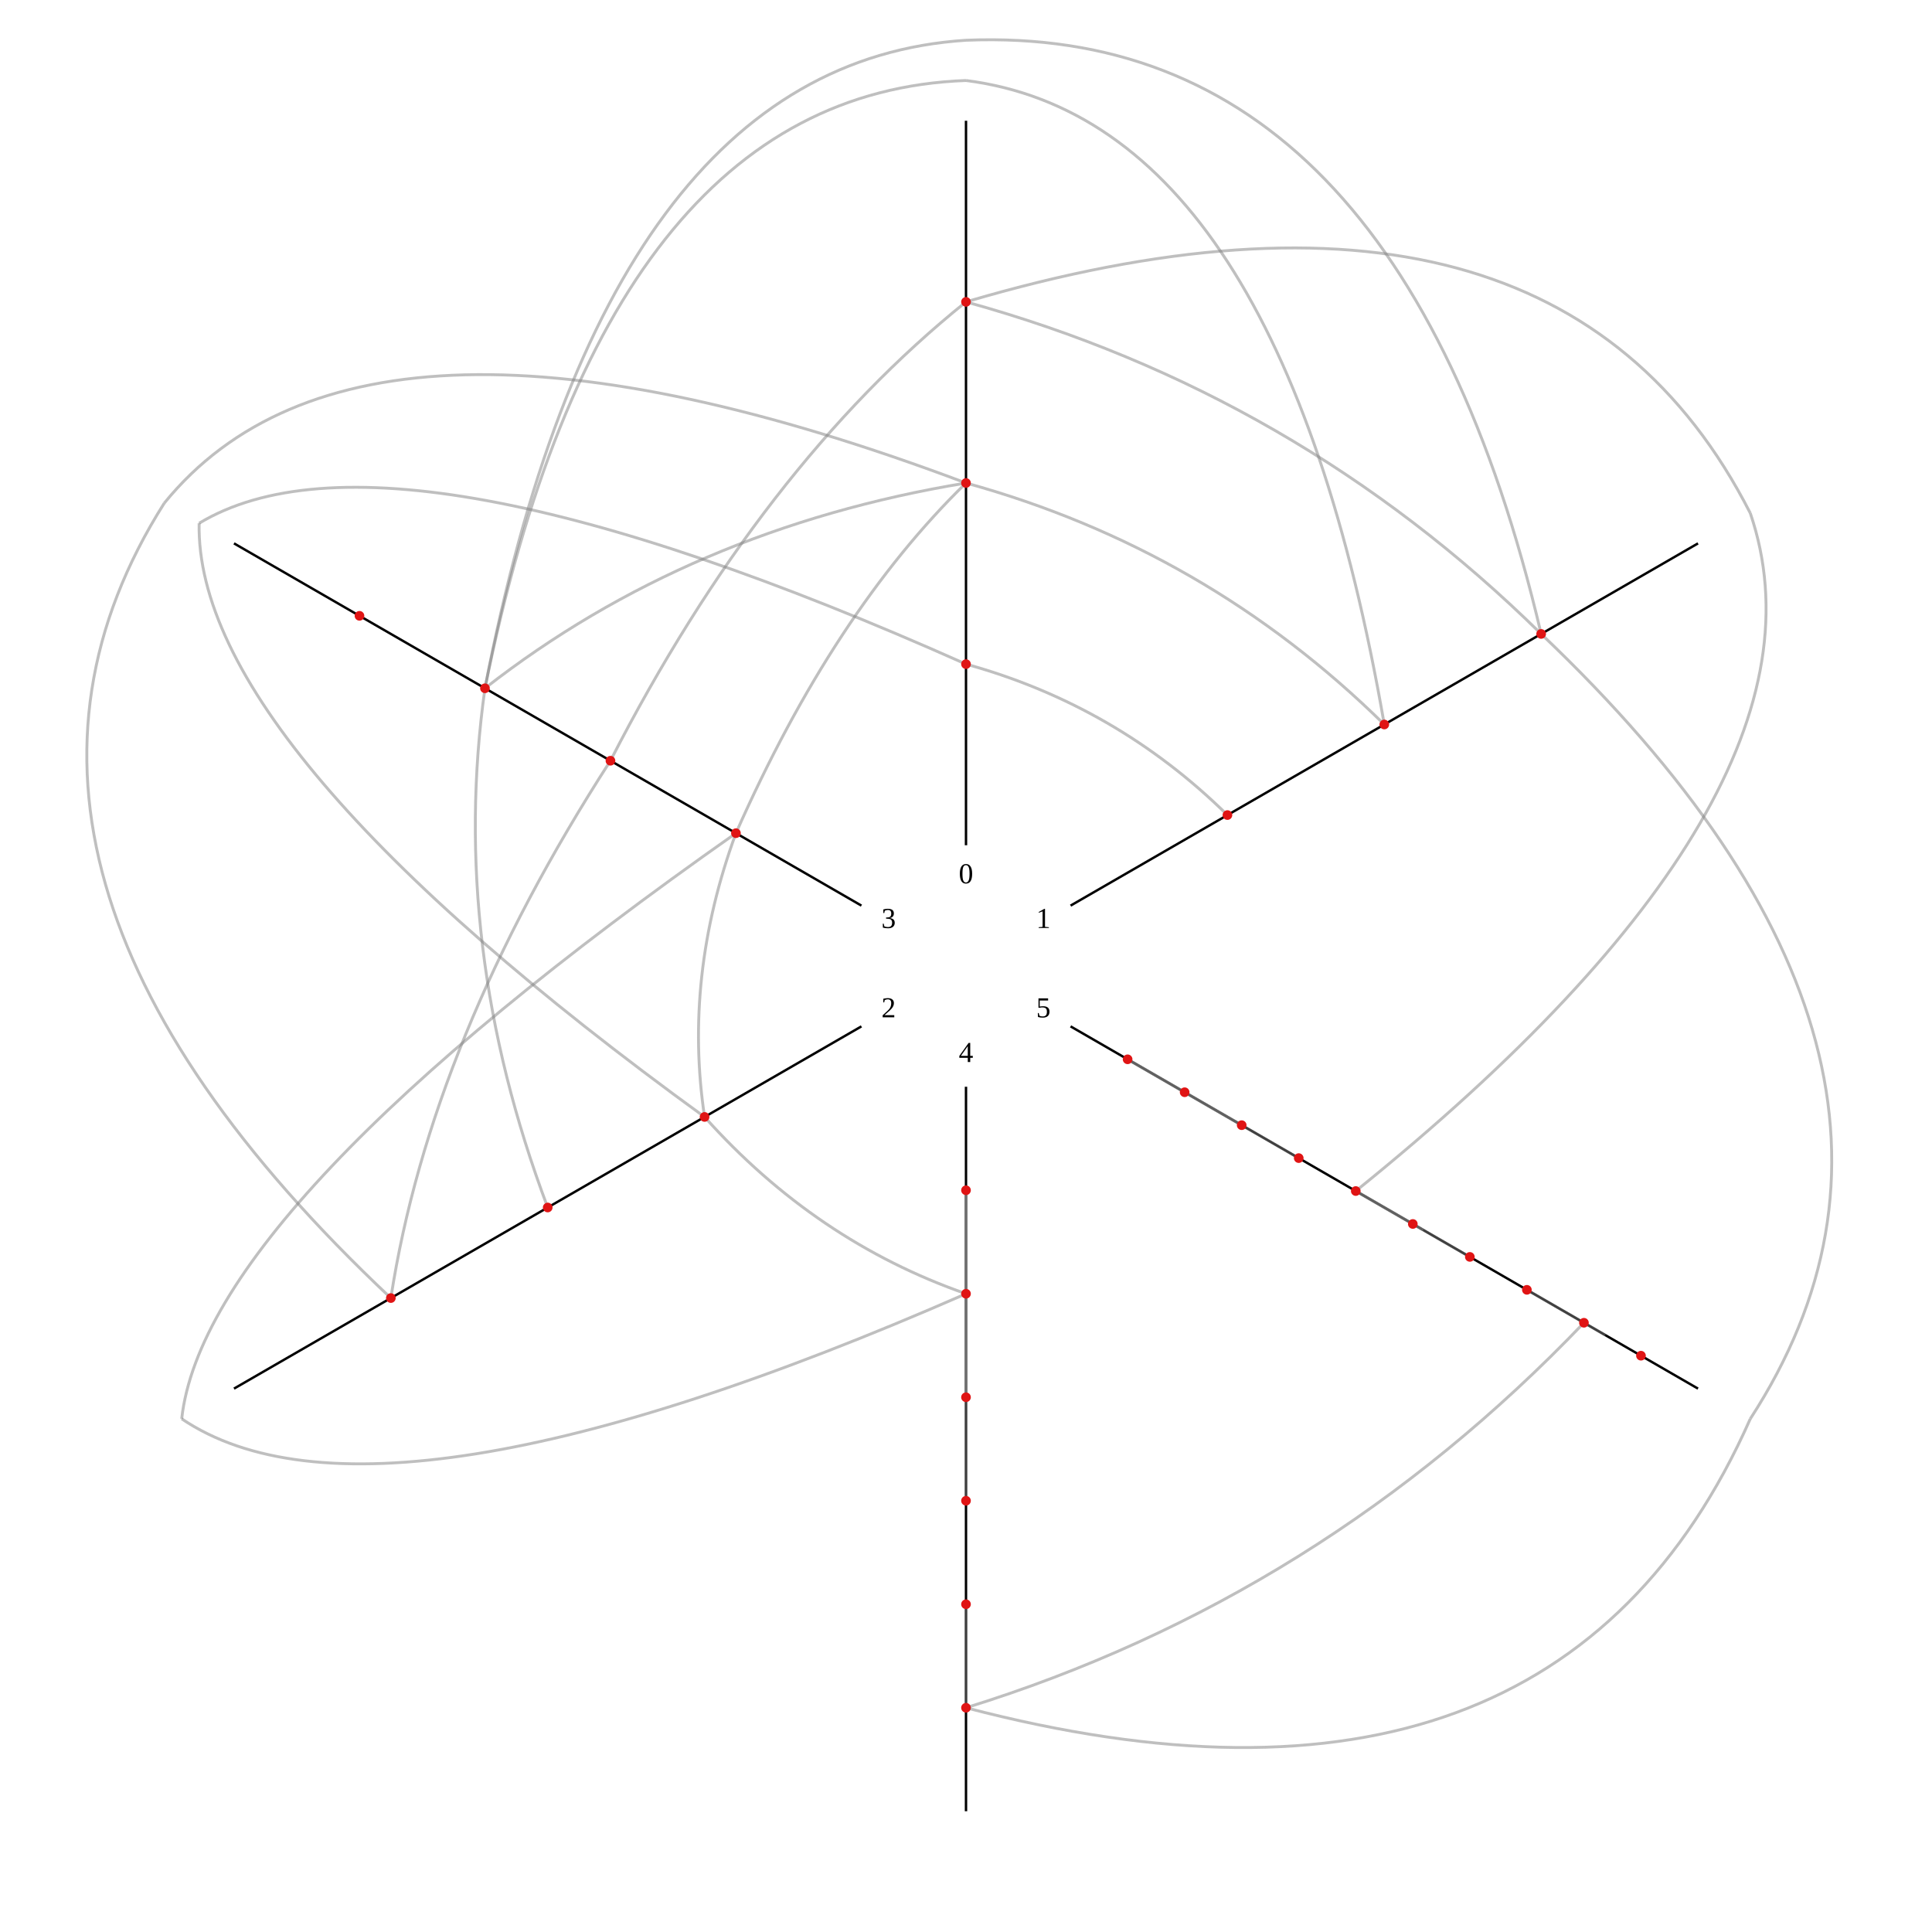
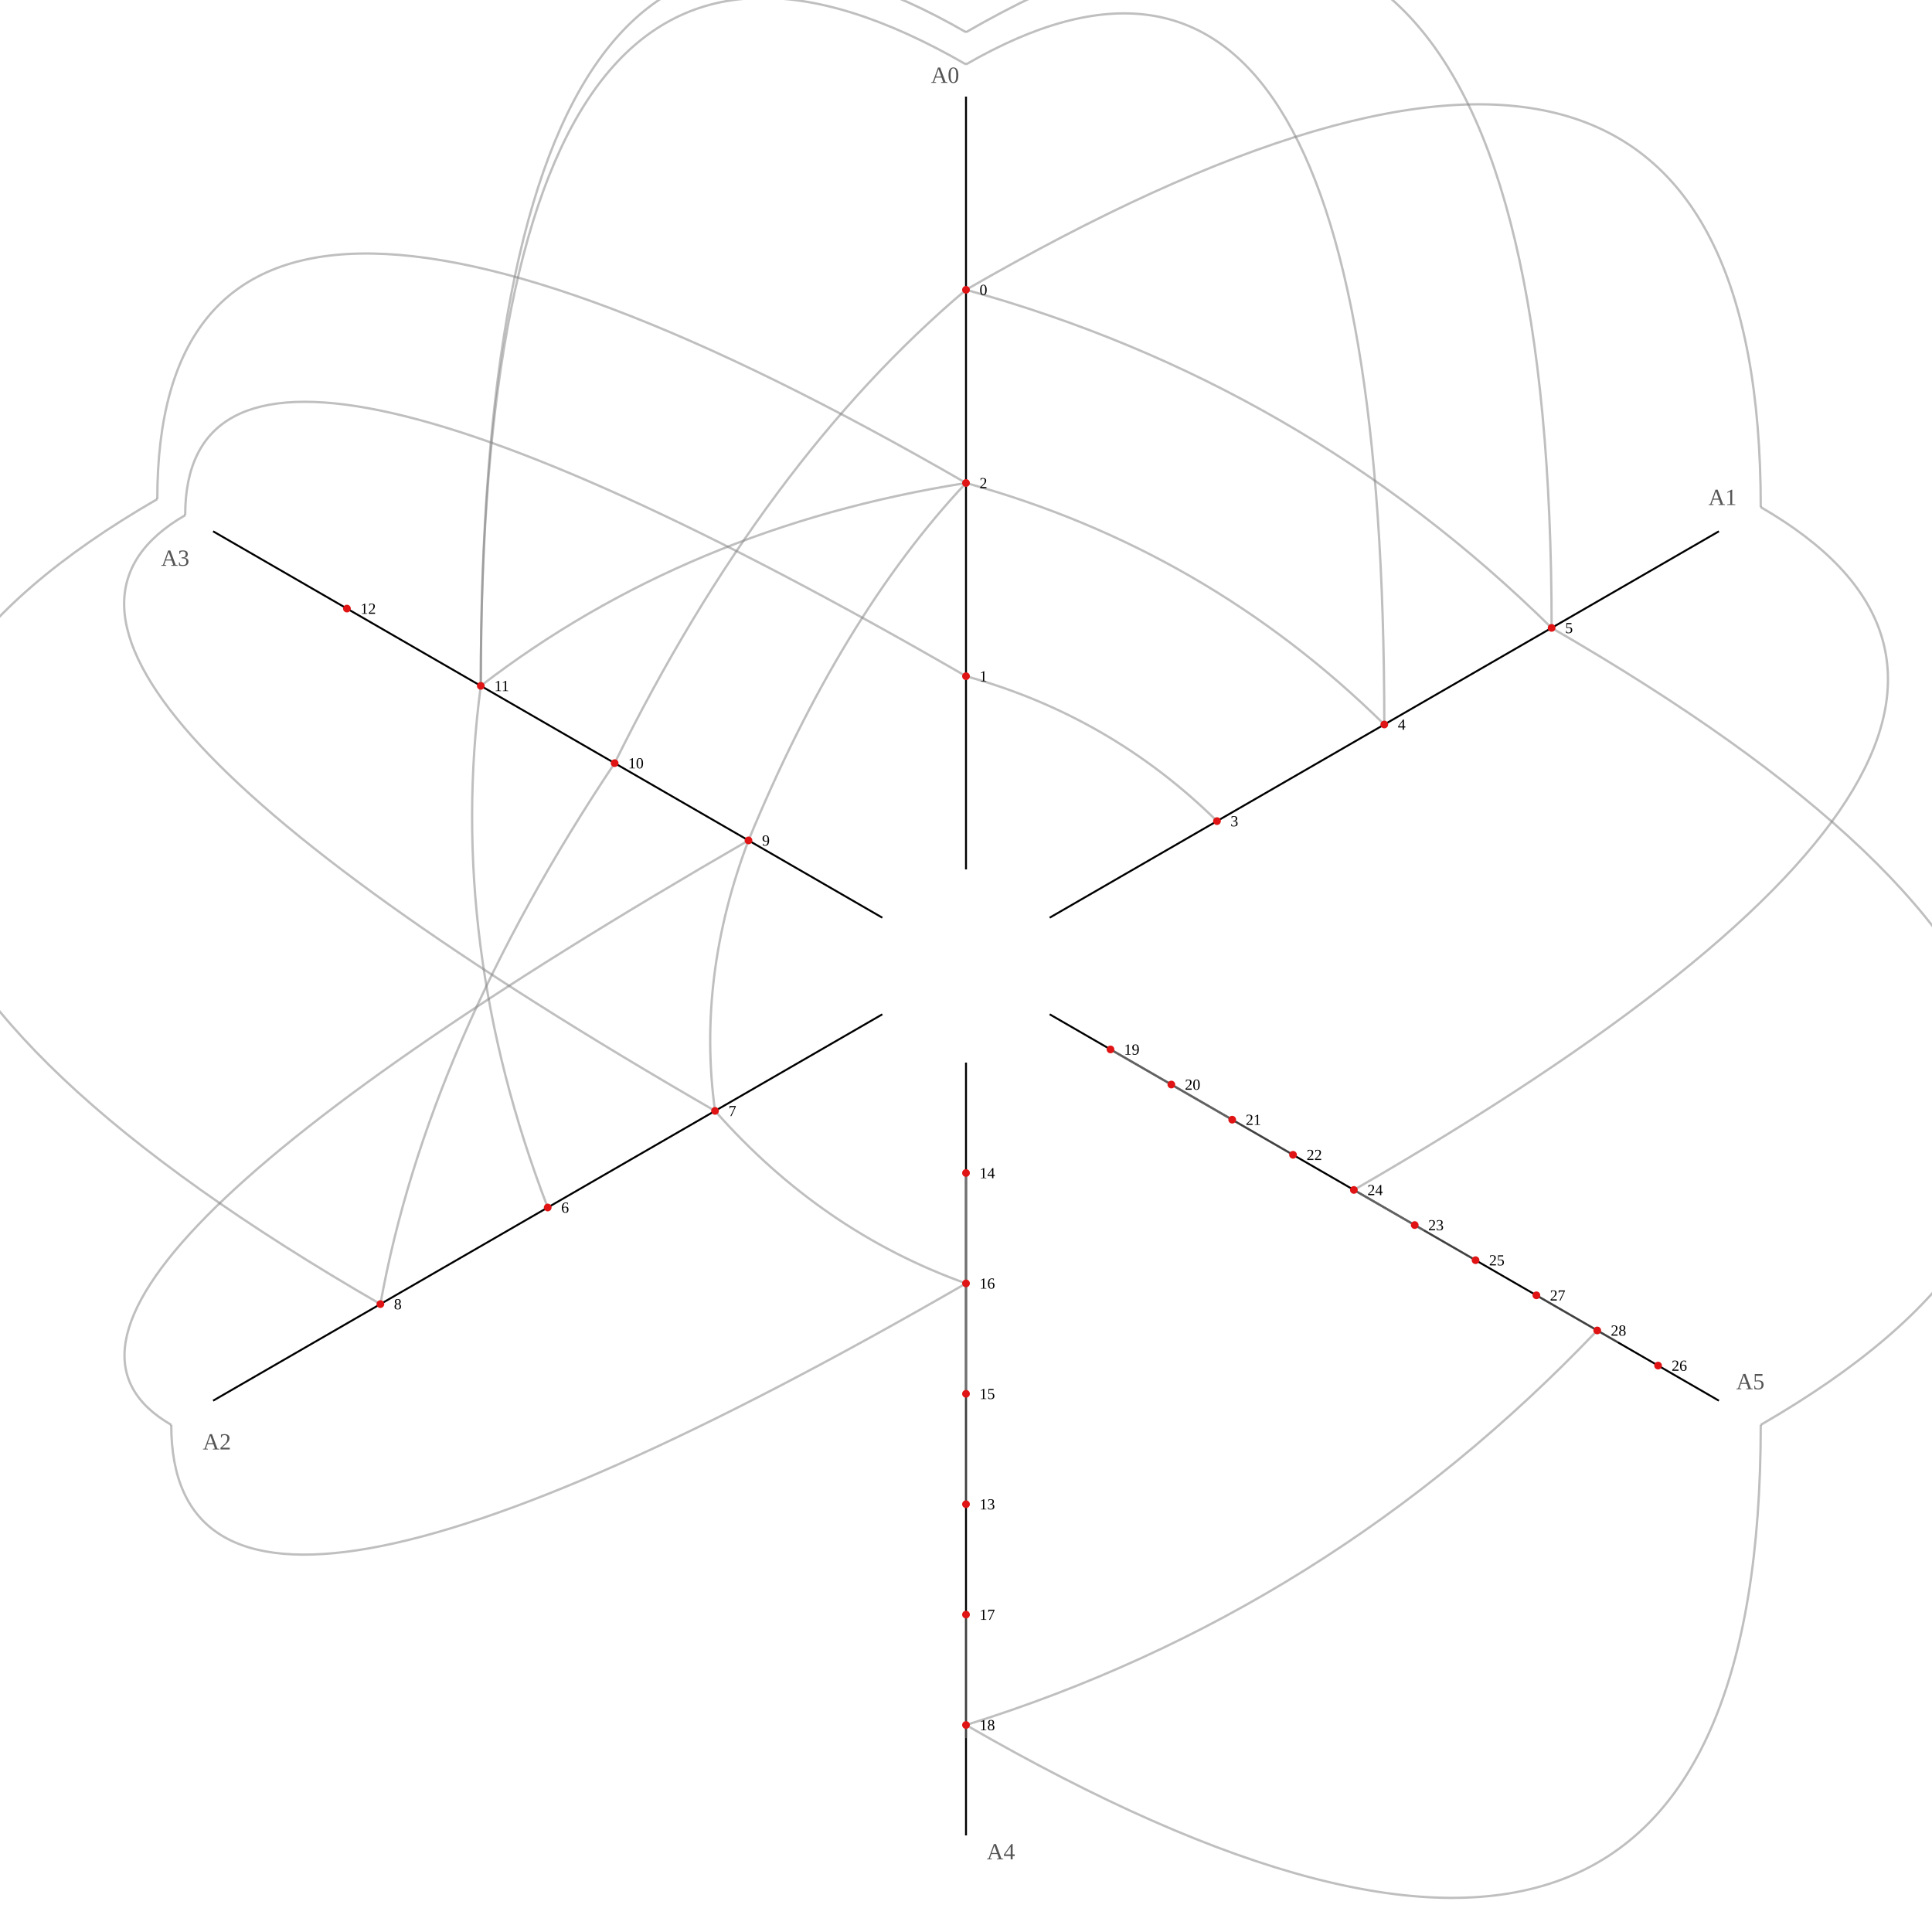
- <svg xmlns="http://www.w3.org/2000/svg" width="800" height="800" viewBox="0 0 800 800">
+ <svg xmlns="http://www.w3.org/2000/svg" width="1000" height="1000" viewBox="0 0 1000 1000">
  <rect width="100%" height="100%" fill="white" />
-   <line x1="400.0" y1="350.0" x2="400" y2="50.0" stroke="black" stroke-width="1" />
-   <text x="400.0" y="363.0" text-anchor="middle" dominant-baseline="middle" font-size="12">0</text>
-   <line x1="443.301" y1="375.0" x2="703.109" y2="225" stroke="black" stroke-width="1" />
-   <text x="432.043" y="381.5" text-anchor="middle" dominant-baseline="middle" font-size="12">1</text>
-   <line x1="443.301" y1="425.0" x2="703.109" y2="575.0" stroke="black" stroke-width="1" />
-   <text x="432.043" y="418.5" text-anchor="middle" dominant-baseline="middle" font-size="12">5</text>
-   <line x1="400.0" y1="450.0" x2="400" y2="750.0" stroke="black" stroke-width="1" />
-   <text x="400.0" y="437.0" text-anchor="middle" dominant-baseline="middle" font-size="12">4</text>
-   <line x1="356.699" y1="425.0" x2="96.891" y2="575" stroke="black" stroke-width="1" />
-   <text x="367.957" y="418.5" text-anchor="middle" dominant-baseline="middle" font-size="12">2</text>
-   <line x1="356.699" y1="375" x2="96.891" y2="225" stroke="black" stroke-width="1" />
-   <text x="367.957" y="381.5" text-anchor="middle" dominant-baseline="middle" font-size="12">3</text>
-   <path d="M 400,125.0 Q 536.94,162.812 638.157,262.5" fill="none" stroke="gray" stroke-width="1.2" opacity="0.5" />
-   <path d="M 400,125.0 Q 315.346,193 252.776,315" fill="none" stroke="gray" stroke-width="1.2" opacity="0.5" />
-   <path d="M 400,125.0 Q 643.57,53.125 724.76,212.5" fill="none" stroke="gray" stroke-width="1.2" opacity="0.5" />
-   <path d="M 400.0,275.0 Q 462.246,292.188 508.253,337.5" fill="none" stroke="gray" stroke-width="1.2" opacity="0.5" />
-   <path d="M 400.0,275.0 Q 161.843,168.75 82.457,216.667" fill="none" stroke="gray" stroke-width="1.2" opacity="0.5" />
-   <path d="M 400,200.0 Q 499.593,227.5 573.205,300" fill="none" stroke="gray" stroke-width="1.2" opacity="0.5" />
-   <path d="M 400,200.0 Q 345.224,253.375 304.737,345" fill="none" stroke="gray" stroke-width="1.2" opacity="0.5" />
-   <path d="M 400,200.0 Q 285.468,218.875 200.814,285" fill="none" stroke="gray" stroke-width="1.2" opacity="0.5" />
-   <path d="M 400,200.0 Q 151.018,106.25 68.024,208.333" fill="none" stroke="gray" stroke-width="1.2" opacity="0.5" />
-   <path d="M 400,33.333 Q 529.904,50 573.205,300" fill="none" stroke="gray" stroke-width="1.2" opacity="0.5" />
-   <path d="M 400,33.333 Q 250.611,38.75 200.814,285" fill="none" stroke="gray" stroke-width="1.2" opacity="0.5" />
-   <path d="M 400,16.667 Q 578.618,9.375 638.157,262.5" fill="none" stroke="gray" stroke-width="1.2" opacity="0.5" />
-   <path d="M 400,16.667 Q 250.611,26.25 200.814,285" fill="none" stroke="gray" stroke-width="1.2" opacity="0.5" />
-   <path d="M 638.157,262.5 Q 822.187,437.5 724.76,587.5" fill="none" stroke="gray" stroke-width="1.2" opacity="0.5" />
-   <path d="M 724.76,212.5 Q 764.616,329.261 561.396,493.182" fill="none" stroke="gray" stroke-width="1.2" opacity="0.5" />
-   <path d="M 226.795,500 Q 185.875,391.375 200.814,285" fill="none" stroke="gray" stroke-width="1.2" opacity="0.5" />
-   <path d="M 291.747,462.5 Q 282.978,404.313 304.737,345" fill="none" stroke="gray" stroke-width="1.2" opacity="0.5" />
-   <path d="M 291.747,462.5 Q 337.754,513.973 400,535.714" fill="none" stroke="gray" stroke-width="1.2" opacity="0.5" />
-   <path d="M 291.747,462.5 Q 80.653,309.375 82.457,216.667" fill="none" stroke="gray" stroke-width="1.2" opacity="0.5" />
-   <path d="M 161.843,537.5 Q 178.406,430.188 252.776,315" fill="none" stroke="gray" stroke-width="1.2" opacity="0.5" />
-   <path d="M 161.843,537.5 Q -27.6,359.375 68.024,208.333" fill="none" stroke="gray" stroke-width="1.2" opacity="0.5" />
-   <path d="M 75.24,587.5 Q 84.983,499.375 304.737,345" fill="none" stroke="gray" stroke-width="1.2" opacity="0.5" />
-   <path d="M 75.24,587.5 Q 156.43,642.411 400,535.714" fill="none" stroke="gray" stroke-width="1.2" opacity="0.5" />
-   <path d="M 400,621.429 Q 400,580.714 400,492.857" fill="none" stroke="gray" stroke-width="1.2" opacity="0.5" />
-   <path d="M 400,492.857 Q 400,556.071 400,578.571" fill="none" stroke="gray" stroke-width="1.2" opacity="0.5" />
-   <path d="M 400,492.857 Q 400,531.429 400,535.714" fill="none" stroke="gray" stroke-width="1.2" opacity="0.5" />
-   <path d="M 400,578.571 Q 400,580.714 400,535.714" fill="none" stroke="gray" stroke-width="1.2" opacity="0.5" />
-   <path d="M 400,664.286 Q 400,728.571 400,707.143" fill="none" stroke="gray" stroke-width="1.2" opacity="0.5" />
-   <path d="M 400,707.143 Q 547.126,661.55 655.871,547.727" fill="none" stroke="gray" stroke-width="1.2" opacity="0.5" />
-   <path d="M 400,707.143 Q 643.57,770.982 724.76,587.5" fill="none" stroke="gray" stroke-width="1.2" opacity="0.5" />
-   <path d="M 466.92,438.636 Q 490.539,452.273 490.539,452.273" fill="none" stroke="gray" stroke-width="1.2" opacity="0.5" />
-   <path d="M 466.92,438.636 Q 504.12,460.114 514.158,465.909" fill="none" stroke="gray" stroke-width="1.2" opacity="0.5" />
-   <path d="M 490.539,452.273 Q 517.701,467.955 514.158,465.909" fill="none" stroke="gray" stroke-width="1.2" opacity="0.5" />
-   <path d="M 514.158,465.909 Q 544.862,483.636 537.777,479.545" fill="none" stroke="gray" stroke-width="1.2" opacity="0.5" />
-   <path d="M 585.015,506.818 Q 599.186,515.0 561.396,493.182" fill="none" stroke="gray" stroke-width="1.2" opacity="0.5" />
-   <path d="M 561.396,493.182 Q 612.767,522.841 608.633,520.455" fill="none" stroke="gray" stroke-width="1.2" opacity="0.5" />
-   <path d="M 632.252,534.091 Q 680.671,562.045 655.871,547.727" fill="none" stroke="gray" stroke-width="1.2" opacity="0.5" />
-   <circle cx="400.0" cy="275.0" r="2" fill="#e01414" />
-   <circle cx="400" cy="200.0" r="2" fill="#e01414" />
-   <circle cx="400" cy="125.0" r="2" fill="#e01414" />
-   <circle cx="400" cy="33.333" r="0" fill="#e01414" />
-   <circle cx="400" cy="16.667" r="0" fill="#e01414" />
-   <circle cx="508.253" cy="337.5" r="2" fill="#e01414" />
-   <circle cx="573.205" cy="300" r="2" fill="#e01414" />
-   <circle cx="638.157" cy="262.5" r="2" fill="#e01414" />
-   <circle cx="724.76" cy="212.5" r="0" fill="#e01414" />
-   <circle cx="466.92" cy="438.636" r="2" fill="#e01414" />
-   <circle cx="490.539" cy="452.273" r="2" fill="#e01414" />
-   <circle cx="514.158" cy="465.909" r="2" fill="#e01414" />
-   <circle cx="537.777" cy="479.545" r="2" fill="#e01414" />
-   <circle cx="561.396" cy="493.182" r="2" fill="#e01414" />
-   <circle cx="585.015" cy="506.818" r="2" fill="#e01414" />
-   <circle cx="608.633" cy="520.455" r="2" fill="#e01414" />
-   <circle cx="632.252" cy="534.091" r="2" fill="#e01414" />
-   <circle cx="655.871" cy="547.727" r="2" fill="#e01414" />
-   <circle cx="679.49" cy="561.364" r="2" fill="#e01414" />
-   <circle cx="724.76" cy="587.5" r="0" fill="#e01414" />
-   <circle cx="400" cy="492.857" r="2" fill="#e01414" />
-   <circle cx="400" cy="535.714" r="2" fill="#e01414" />
-   <circle cx="400" cy="578.571" r="2" fill="#e01414" />
-   <circle cx="400" cy="621.429" r="2" fill="#e01414" />
-   <circle cx="400" cy="664.286" r="2" fill="#e01414" />
-   <circle cx="400" cy="707.143" r="2" fill="#e01414" />
-   <circle cx="291.747" cy="462.5" r="2" fill="#e01414" />
-   <circle cx="226.795" cy="500" r="2" fill="#e01414" />
-   <circle cx="161.843" cy="537.5" r="2" fill="#e01414" />
-   <circle cx="75.24" cy="587.5" r="0" fill="#e01414" />
-   <circle cx="304.737" cy="345" r="2" fill="#e01414" />
-   <circle cx="252.776" cy="315" r="2" fill="#e01414" />
-   <circle cx="200.814" cy="285" r="2" fill="#e01414" />
-   <circle cx="148.853" cy="255" r="2" fill="#e01414" />
-   <circle cx="82.457" cy="216.667" r="0" fill="#e01414" />
-   <circle cx="68.024" cy="208.333" r="0" fill="#e01414" />
+   <line x1="500.0" y1="450.0" x2="500" y2="50.0" stroke="black" stroke-width="1" />
+   <text x="489.163" y="40.128" text-anchor="middle" dominant-baseline="middle" font-size="12" fill="#555555">A0</text>
+   <line x1="543.301" y1="475.0" x2="889.711" y2="275" stroke="black" stroke-width="1" />
+   <text x="891.584" y="258.625" text-anchor="middle" dominant-baseline="middle" font-size="12" fill="#555555">A1</text>
+   <line x1="543.301" y1="525.0" x2="889.711" y2="725.0" stroke="black" stroke-width="1" />
+   <text x="905.967" y="716.311" text-anchor="middle" dominant-baseline="middle" font-size="12" fill="#555555">A5</text>
+   <line x1="500.0" y1="550.0" x2="500" y2="950.0" stroke="black" stroke-width="1" />
+   <text x="518.06" y="959.645" text-anchor="middle" dominant-baseline="middle" font-size="12" fill="#555555">A4</text>
+   <line x1="456.699" y1="525.0" x2="110.289" y2="725" stroke="black" stroke-width="1" />
+   <text x="112.256" y="747.496" text-anchor="middle" dominant-baseline="middle" font-size="12" fill="#555555">A2</text>
+   <line x1="456.699" y1="475" x2="110.289" y2="275" stroke="black" stroke-width="1" />
+   <text x="90.685" y="290.092" text-anchor="middle" dominant-baseline="middle" font-size="12" fill="#555555">A3</text>
+   <path d="M 500,150.0 Q 674.288,198.125 803.109,325" fill="none" stroke="gray" stroke-width="1.2" opacity="0.5" />
+   <path d="M 500,150.0 Q 395.427,238.375 318.135,395" fill="none" stroke="gray" stroke-width="1.2" opacity="0.5" />
+   <path d="M 500,150.0 Q 911.362,-87.5 911.362,262.5" fill="none" stroke="gray" stroke-width="1.2" opacity="0.5" />
+   <path d="M 500.0,350.0 Q 574.695,370.625 629.904,425" fill="none" stroke="gray" stroke-width="1.2" opacity="0.5" />
+   <path d="M 500.0,350.0 Q 95.855,116.667 95.855,266.667" fill="none" stroke="gray" stroke-width="1.2" opacity="0.5" />
+   <path d="M 500,250.0 Q 624.491,284.375 716.506,375" fill="none" stroke="gray" stroke-width="1.2" opacity="0.5" />
+   <path d="M 500,250.0 Q 435.265,318.875 387.417,435" fill="none" stroke="gray" stroke-width="1.2" opacity="0.5" />
+   <path d="M 500,250.0 Q 355.59,272.875 248.853,355" fill="none" stroke="gray" stroke-width="1.2" opacity="0.5" />
+   <path d="M 500,250.0 Q 81.421,8.333 81.421,258.333" fill="none" stroke="gray" stroke-width="1.2" opacity="0.5" />
+   <path d="M 500,33.333 Q 716.506,-91.667 716.506,375" fill="none" stroke="gray" stroke-width="1.2" opacity="0.5" />
+   <path d="M 500,33.333 Q 248.853,-111.667 248.853,355" fill="none" stroke="gray" stroke-width="1.2" opacity="0.5" />
+   <path d="M 500,16.667 Q 803.109,-158.333 803.109,325" fill="none" stroke="gray" stroke-width="1.2" opacity="0.5" />
+   <path d="M 500,16.667 Q 248.853,-128.333 248.853,355" fill="none" stroke="gray" stroke-width="1.2" opacity="0.5" />
+   <path d="M 803.109,325 Q 1214.471,562.5 911.362,737.5" fill="none" stroke="gray" stroke-width="1.2" opacity="0.5" />
+   <path d="M 911.362,262.5 Q 1112.123,378.409 700.76,615.909" fill="none" stroke="gray" stroke-width="1.2" opacity="0.5" />
+   <path d="M 283.494,625.0 Q 231.099,488.5 248.853,355" fill="none" stroke="gray" stroke-width="1.2" opacity="0.5" />
+   <path d="M 370.096,575.0 Q 360.57,505.75 387.417,435" fill="none" stroke="gray" stroke-width="1.2" opacity="0.5" />
+   <path d="M 370.096,575.0 Q 425.305,637.589 500,664.286" fill="none" stroke="gray" stroke-width="1.2" opacity="0.5" />
+   <path d="M 370.096,575.0 Q -34.049,341.667 95.855,266.667" fill="none" stroke="gray" stroke-width="1.2" opacity="0.5" />
+   <path d="M 196.891,675 Q 221.14,540.25 318.135,395" fill="none" stroke="gray" stroke-width="1.2" opacity="0.5" />
+   <path d="M 196.891,675 Q -221.688,433.333 81.421,258.333" fill="none" stroke="gray" stroke-width="1.2" opacity="0.5" />
+   <path d="M 88.638,737.5 Q -23.945,672.5 387.417,435" fill="none" stroke="gray" stroke-width="1.2" opacity="0.5" />
+   <path d="M 88.638,737.5 Q 88.638,901.786 500,664.286" fill="none" stroke="gray" stroke-width="1.2" opacity="0.5" />
+   <path d="M 500,778.571 Q 500,721.786 500,607.143" fill="none" stroke="gray" stroke-width="1.2" opacity="0.5" />
+   <path d="M 500,607.143 Q 500,688.929 500,721.429" fill="none" stroke="gray" stroke-width="1.2" opacity="0.5" />
+   <path d="M 500,607.143 Q 500,656.071 500,664.286" fill="none" stroke="gray" stroke-width="1.2" opacity="0.5" />
+   <path d="M 500,721.429 Q 500,721.786 500,664.286" fill="none" stroke="gray" stroke-width="1.2" opacity="0.5" />
+   <path d="M 500,835.714 Q 500,918.929 500,892.857" fill="none" stroke="gray" stroke-width="1.2" opacity="0.5" />
+   <path d="M 500,892.857 Q 687.868,834.359 826.728,688.636" fill="none" stroke="gray" stroke-width="1.2" opacity="0.5" />
+   <path d="M 500,892.857 Q 911.362,1130.357 911.362,737.5" fill="none" stroke="gray" stroke-width="1.2" opacity="0.5" />
+   <path d="M 574.793,543.182 Q 604.12,560.114 606.285,561.364" fill="none" stroke="gray" stroke-width="1.2" opacity="0.5" />
+   <path d="M 574.793,543.182 Q 622.228,570.568 637.777,579.545" fill="none" stroke="gray" stroke-width="1.2" opacity="0.5" />
+   <path d="M 606.285,561.364 Q 640.335,581.023 637.777,579.545" fill="none" stroke="gray" stroke-width="1.2" opacity="0.5" />
+   <path d="M 637.777,579.545 Q 676.551,601.932 669.269,597.727" fill="none" stroke="gray" stroke-width="1.2" opacity="0.5" />
+   <path d="M 732.252,634.091 Q 748.982,643.75 700.76,615.909" fill="none" stroke="gray" stroke-width="1.2" opacity="0.5" />
+   <path d="M 700.76,615.909 Q 767.09,654.205 763.744,652.273" fill="none" stroke="gray" stroke-width="1.2" opacity="0.5" />
+   <path d="M 795.236,670.455 Q 857.629,706.477 826.728,688.636" fill="none" stroke="gray" stroke-width="1.2" opacity="0.5" />
+   <circle cx="500.0" cy="350.0" r="2" fill="#e01414" />
+   <circle cx="500" cy="250.0" r="2" fill="#e01414" />
+   <circle cx="500" cy="150.0" r="2" fill="#e01414" />
+   <circle cx="500" cy="33.333" r="0" fill="#AED6F1" />
+   <circle cx="500" cy="16.667" r="0" fill="#AED6F1" />
+   <circle cx="629.904" cy="425" r="2" fill="#e01414" />
+   <circle cx="716.506" cy="375" r="2" fill="#e01414" />
+   <circle cx="803.109" cy="325" r="2" fill="#e01414" />
+   <circle cx="911.362" cy="262.5" r="0" fill="#AED6F1" />
+   <circle cx="574.793" cy="543.182" r="2" fill="#e01414" />
+   <circle cx="606.285" cy="561.364" r="2" fill="#e01414" />
+   <circle cx="637.777" cy="579.545" r="2" fill="#e01414" />
+   <circle cx="669.269" cy="597.727" r="2" fill="#e01414" />
+   <circle cx="700.76" cy="615.909" r="2" fill="#e01414" />
+   <circle cx="732.252" cy="634.091" r="2" fill="#e01414" />
+   <circle cx="763.744" cy="652.273" r="2" fill="#e01414" />
+   <circle cx="795.236" cy="670.455" r="2" fill="#e01414" />
+   <circle cx="826.728" cy="688.636" r="2" fill="#e01414" />
+   <circle cx="858.22" cy="706.818" r="2" fill="#e01414" />
+   <circle cx="911.362" cy="737.5" r="0" fill="#AED6F1" />
+   <circle cx="500" cy="607.143" r="2" fill="#e01414" />
+   <circle cx="500" cy="664.286" r="2" fill="#e01414" />
+   <circle cx="500" cy="721.429" r="2" fill="#e01414" />
+   <circle cx="500" cy="778.571" r="2" fill="#e01414" />
+   <circle cx="500" cy="835.714" r="2" fill="#e01414" />
+   <circle cx="500" cy="892.857" r="2" fill="#e01414" />
+   <circle cx="370.096" cy="575.0" r="2" fill="#e01414" />
+   <circle cx="283.494" cy="625.0" r="2" fill="#e01414" />
+   <circle cx="196.891" cy="675" r="2" fill="#e01414" />
+   <circle cx="88.638" cy="737.5" r="0" fill="#AED6F1" />
+   <circle cx="387.417" cy="435" r="2" fill="#e01414" />
+   <circle cx="318.135" cy="395" r="2" fill="#e01414" />
+   <circle cx="248.853" cy="355" r="2" fill="#e01414" />
+   <circle cx="179.571" cy="315" r="2" fill="#e01414" />
+   <circle cx="95.855" cy="266.667" r="0" fill="#AED6F1" />
+   <circle cx="81.421" cy="258.333" r="0" fill="#AED6F1" />
+   <text x="507.0" y="350.0" font-size="8" dominant-baseline="central">1</text>
+   <text x="507" y="250.0" font-size="8" dominant-baseline="central">2</text>
+   <text x="507" y="150.0" font-size="8" dominant-baseline="central">0</text>
+   <text x="636.904" y="425" font-size="8" dominant-baseline="central">3</text>
+   <text x="723.506" y="375" font-size="8" dominant-baseline="central">4</text>
+   <text x="810.109" y="325" font-size="8" dominant-baseline="central">5</text>
+   <text x="581.793" y="543.182" font-size="8" dominant-baseline="central">19</text>
+   <text x="613.285" y="561.364" font-size="8" dominant-baseline="central">20</text>
+   <text x="644.777" y="579.545" font-size="8" dominant-baseline="central">21</text>
+   <text x="676.269" y="597.727" font-size="8" dominant-baseline="central">22</text>
+   <text x="707.76" y="615.909" font-size="8" dominant-baseline="central">24</text>
+   <text x="739.252" y="634.091" font-size="8" dominant-baseline="central">23</text>
+   <text x="770.744" y="652.273" font-size="8" dominant-baseline="central">25</text>
+   <text x="802.236" y="670.455" font-size="8" dominant-baseline="central">27</text>
+   <text x="833.728" y="688.636" font-size="8" dominant-baseline="central">28</text>
+   <text x="865.22" y="706.818" font-size="8" dominant-baseline="central">26</text>
+   <text x="507" y="607.143" font-size="8" dominant-baseline="central">14</text>
+   <text x="507" y="664.286" font-size="8" dominant-baseline="central">16</text>
+   <text x="507" y="721.429" font-size="8" dominant-baseline="central">15</text>
+   <text x="507" y="778.571" font-size="8" dominant-baseline="central">13</text>
+   <text x="507" y="835.714" font-size="8" dominant-baseline="central">17</text>
+   <text x="507" y="892.857" font-size="8" dominant-baseline="central">18</text>
+   <text x="377.096" y="575.0" font-size="8" dominant-baseline="central">7</text>
+   <text x="290.494" y="625.0" font-size="8" dominant-baseline="central">6</text>
+   <text x="203.891" y="675" font-size="8" dominant-baseline="central">8</text>
+   <text x="394.417" y="435" font-size="8" dominant-baseline="central">9</text>
+   <text x="325.135" y="395" font-size="8" dominant-baseline="central">10</text>
+   <text x="255.853" y="355" font-size="8" dominant-baseline="central">11</text>
+   <text x="186.571" y="315" font-size="8" dominant-baseline="central">12</text>
</svg>
